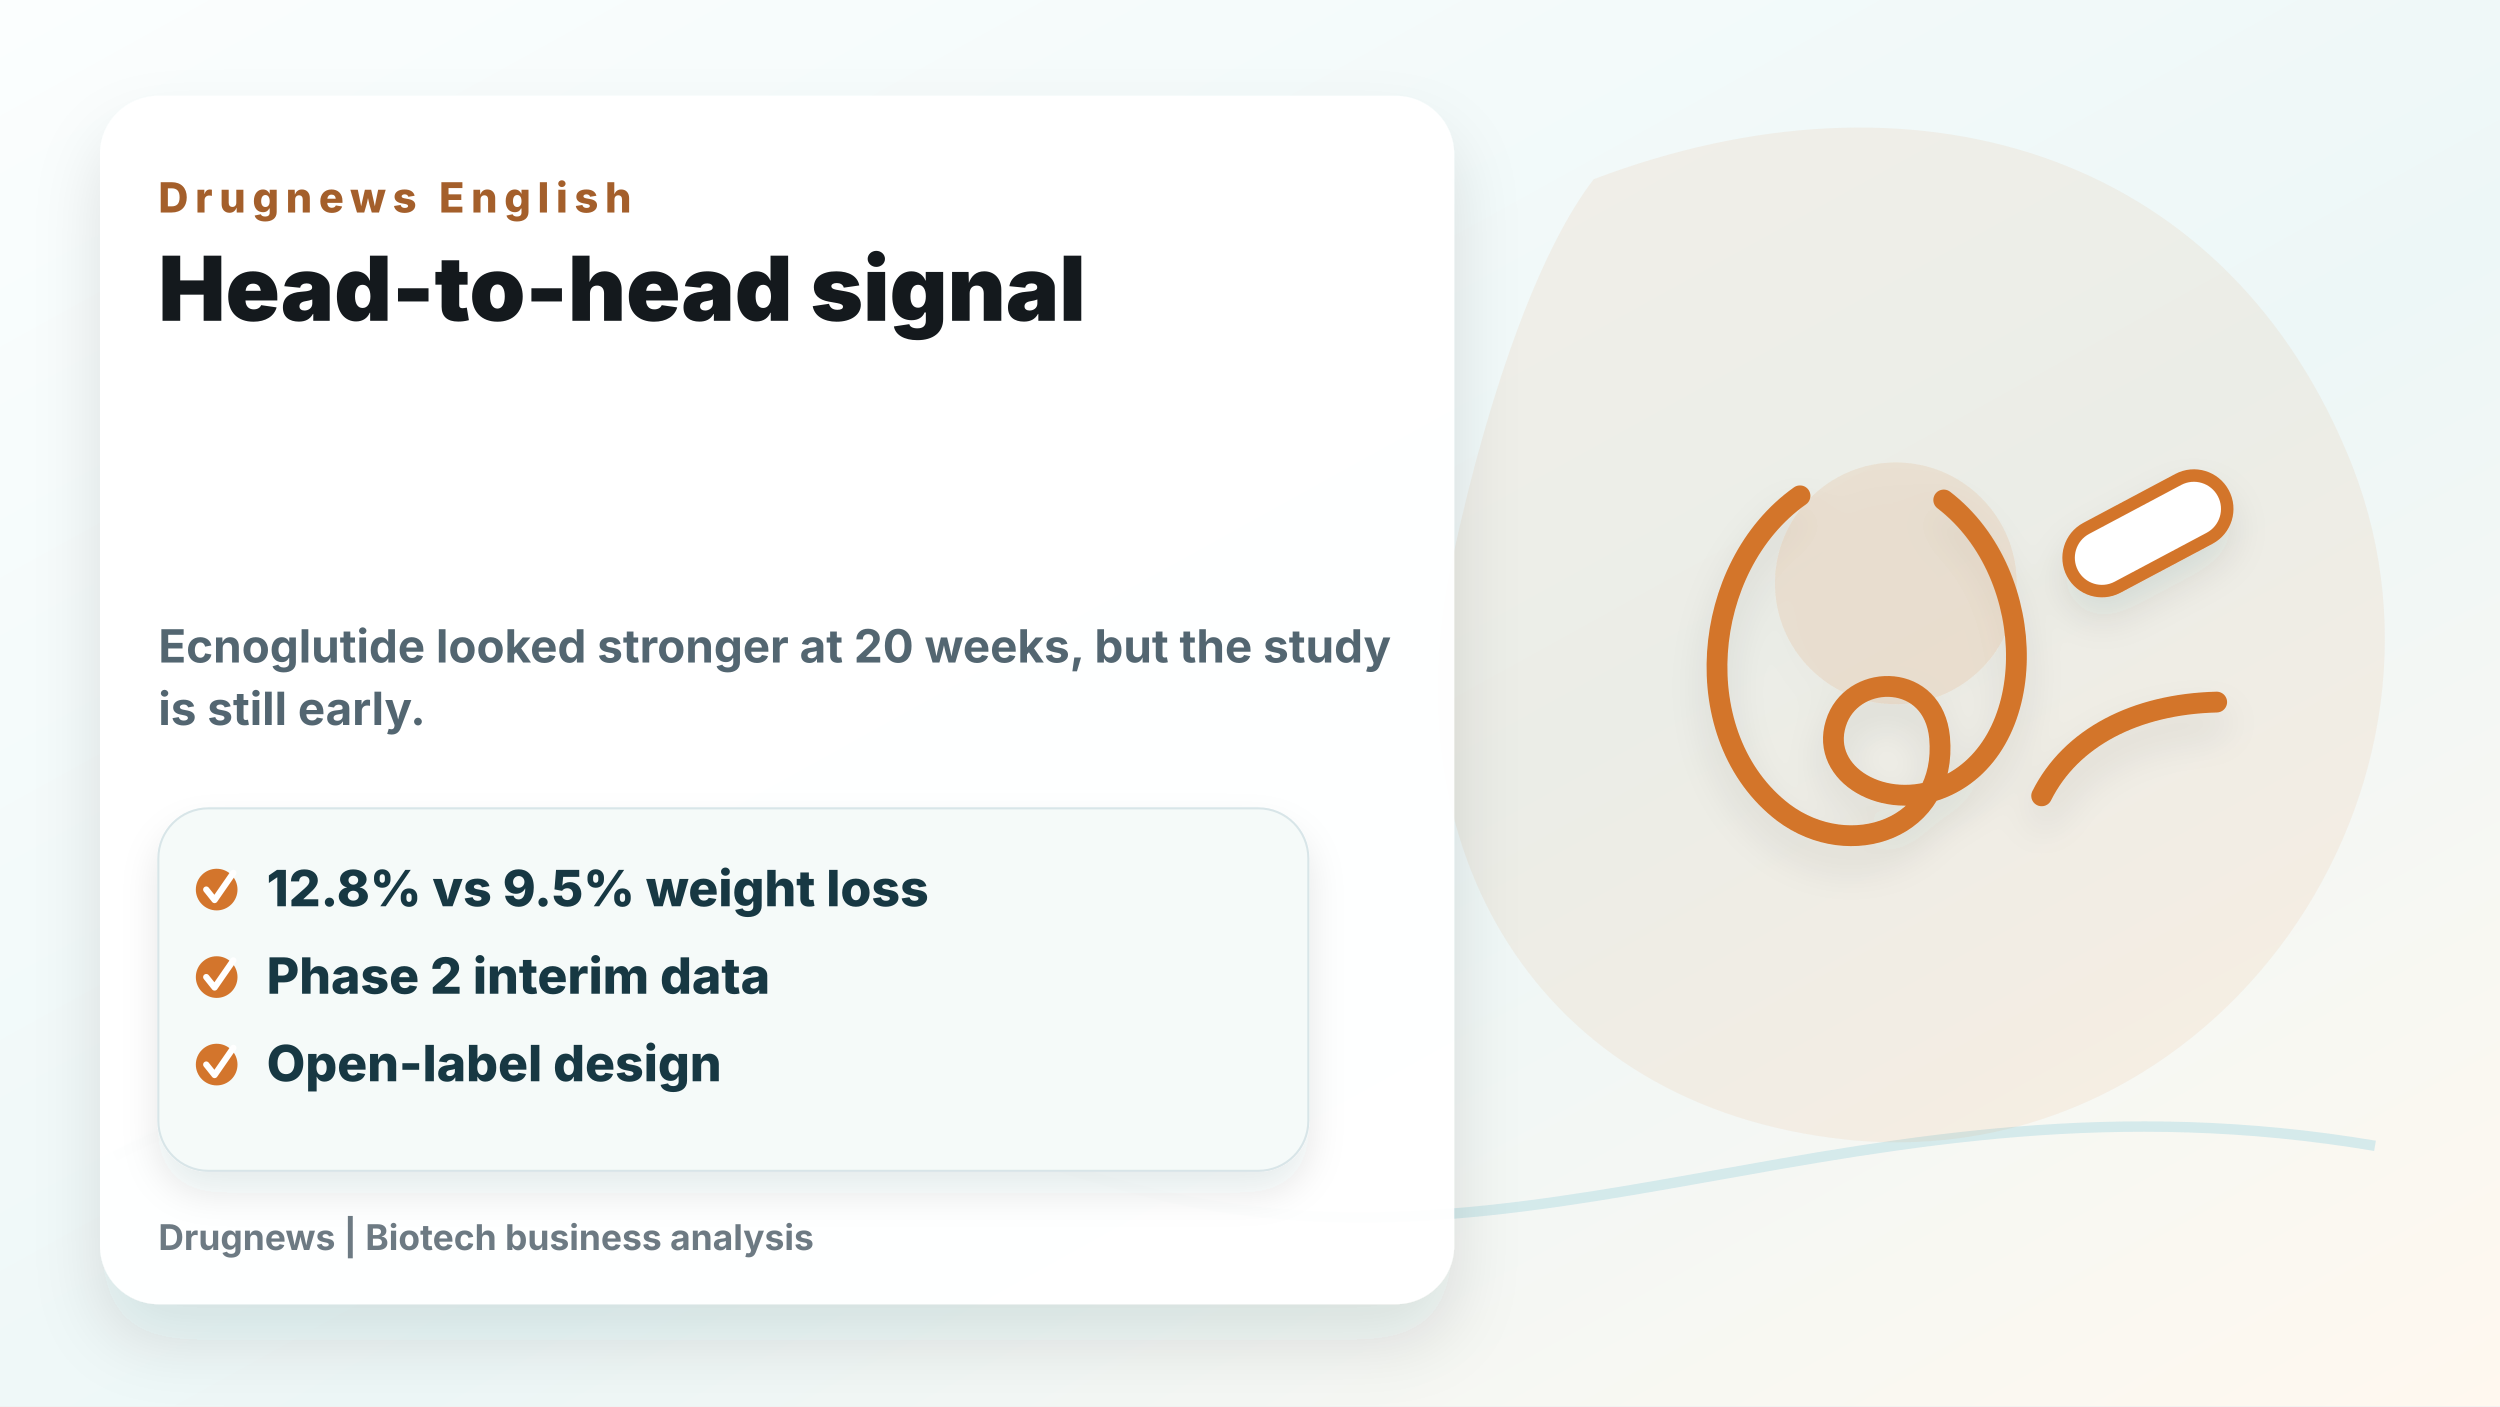
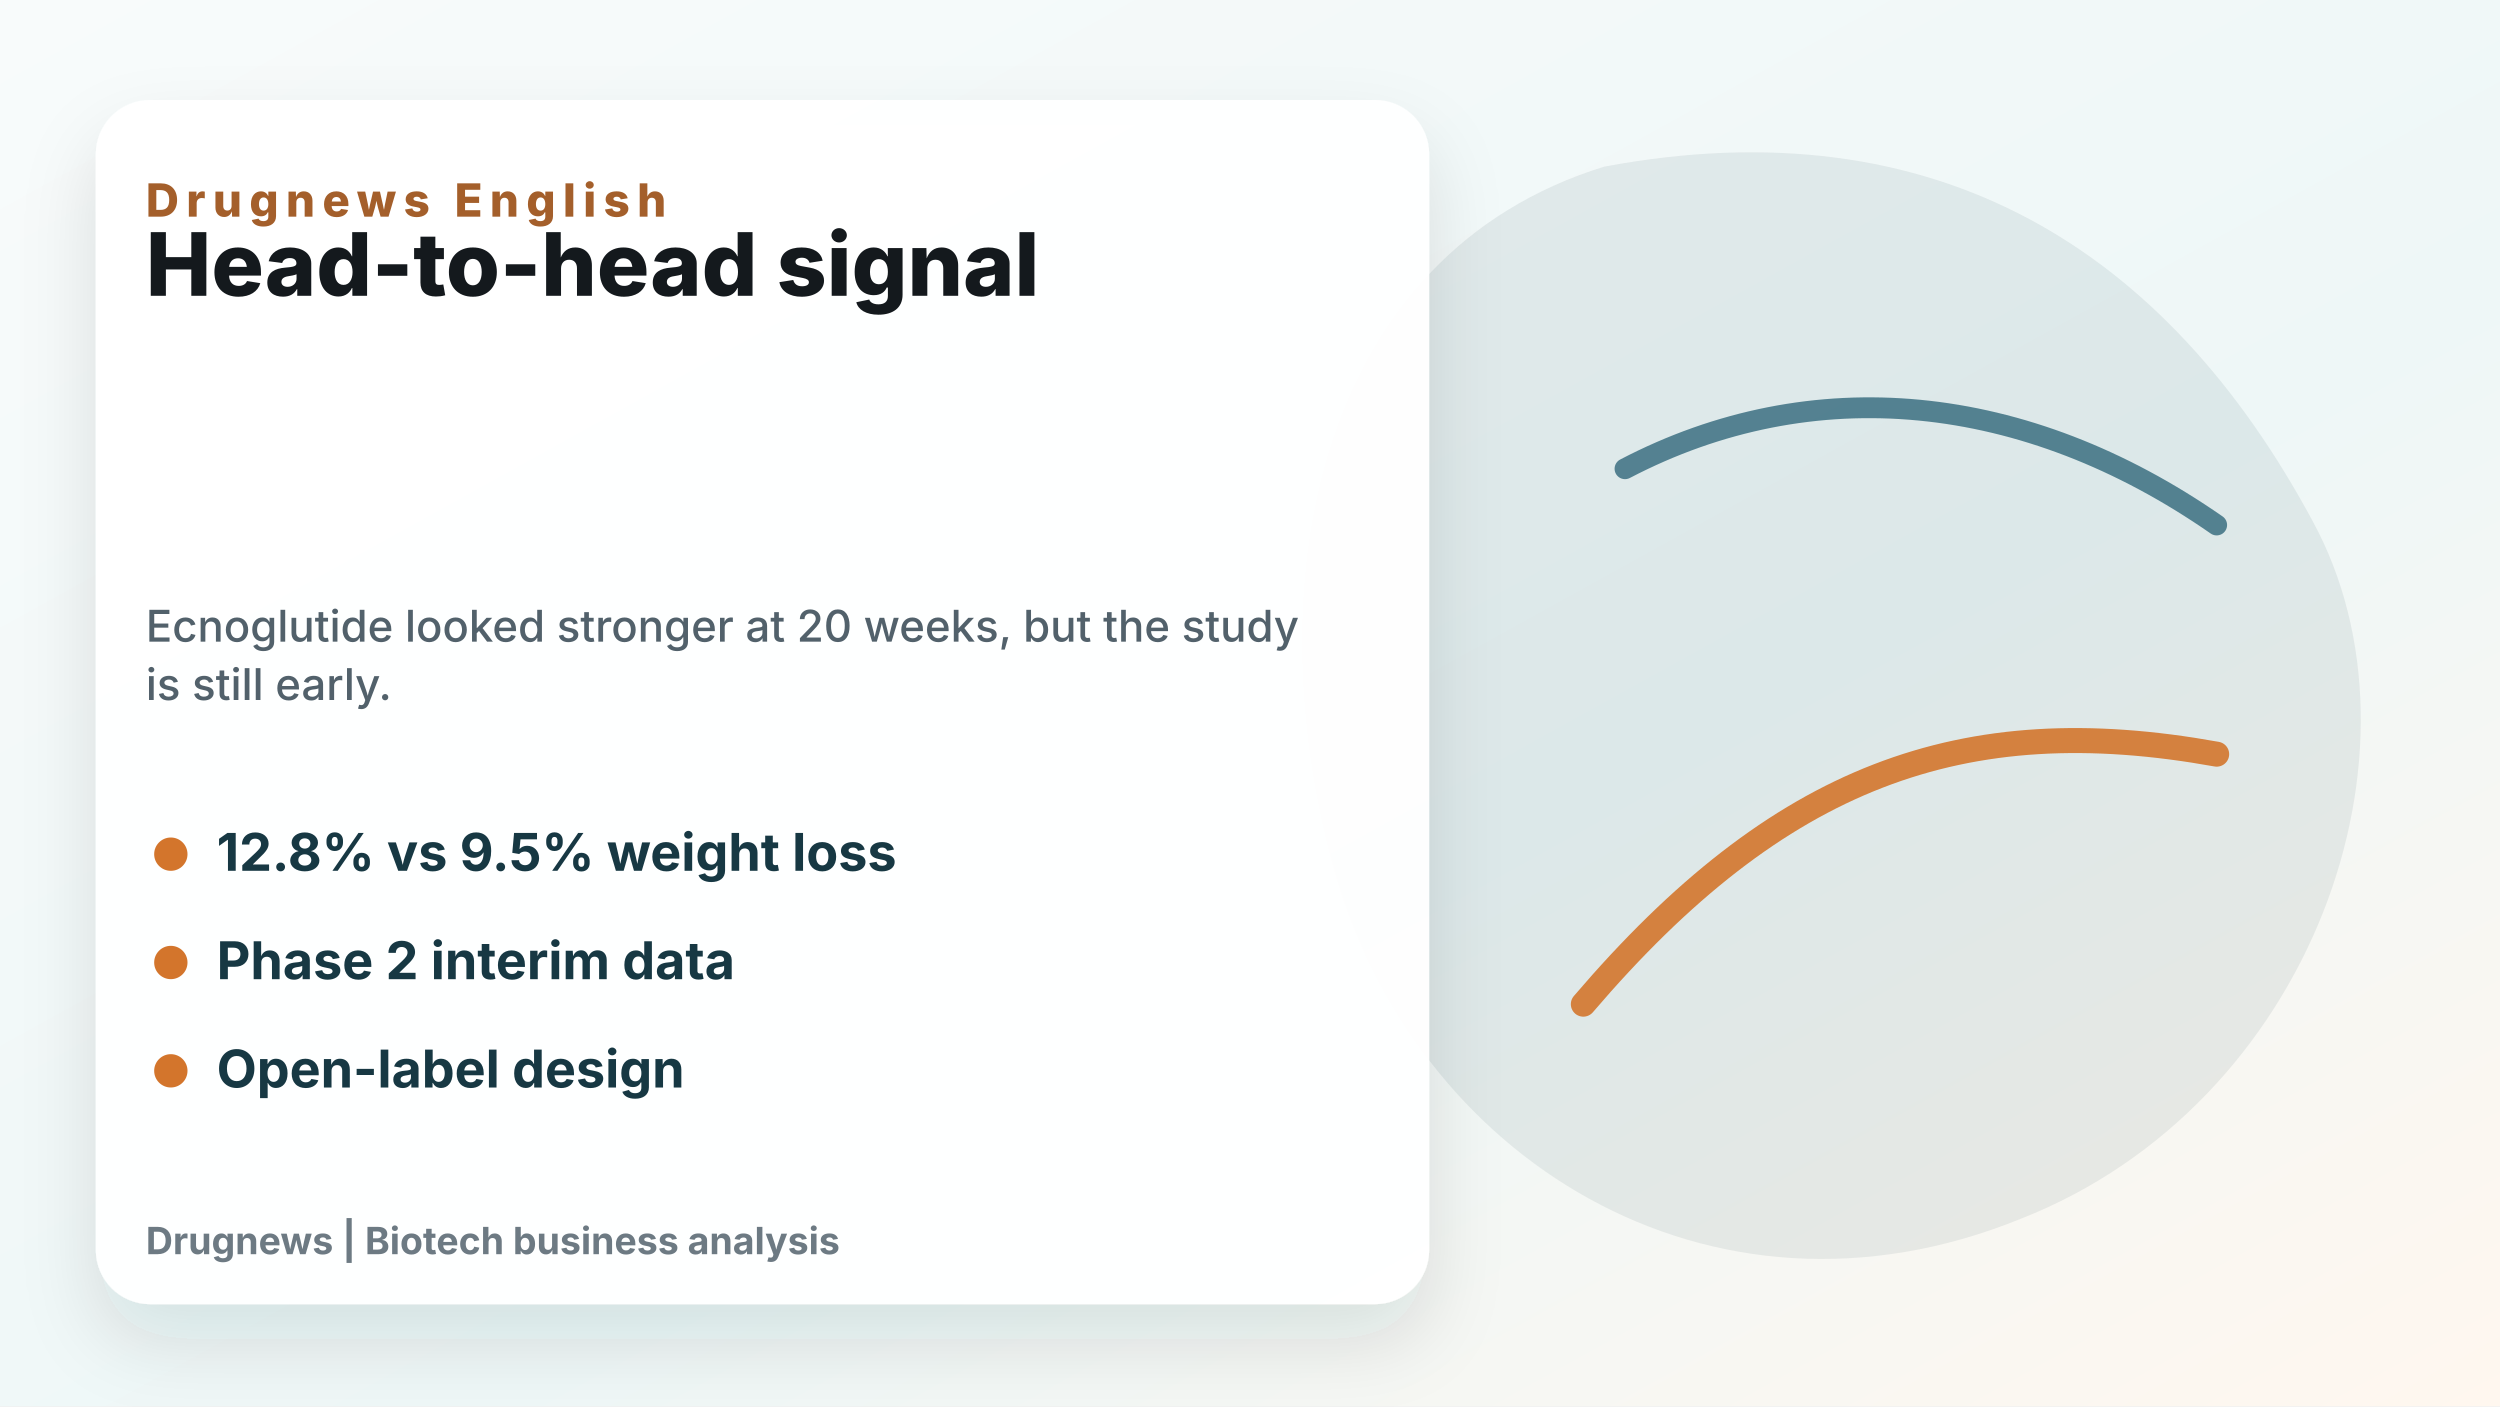
<svg xmlns="http://www.w3.org/2000/svg" width="1200" height="675" viewBox="0 0 1200 675" role="img" aria-label="Head-to-head signal">
  <defs>
    <linearGradient id="bg" x1="0" y1="0" x2="1" y2="1">
-       <stop offset="0%" stop-color="#fbfefe" />
-       <stop offset="58%" stop-color="#edf7f7" />
-       <stop offset="100%" stop-color="#fff8ef" />
+       <stop offset="0%" stop-color="#f8fbfb" />
+       <stop offset="60%" stop-color="#eef7f7" />
+       <stop offset="100%" stop-color="#fff7ef" />
    </linearGradient>
    <filter id="shadow" x="-20%" y="-20%" width="140%" height="140%">
-       <feDropShadow dx="0" dy="18" stdDeviation="16" flood-color="#12313c" flood-opacity="0.12" />
-     </filter>
-     <filter id="soft" x="-20%" y="-20%" width="140%" height="140%">
-       <feDropShadow dx="0" dy="10" stdDeviation="9" flood-color="#12313c" flood-opacity="0.10" />
+       <feDropShadow dx="0" dy="18" stdDeviation="18" flood-color="#12313c" flood-opacity="0.12" />
    </filter>
  </defs>
  <style>
-     .label{font:800 20px Inter,Arial,sans-serif;letter-spacing:.16em;text-transform:uppercase;fill:#a45f2b}
-     .title{font:850 43px Inter,Arial,sans-serif;fill:#14191d}
-     .subtitle{font:650 22px Inter,Arial,sans-serif;fill:#536671}
-     .point{font:800 24px Inter,Arial,sans-serif;fill:#173843}
-     .small{font:750 17px Inter,Arial,sans-serif;fill:#6d7a83}
+     .label{font:800 22px Inter,Arial,sans-serif;letter-spacing:.16em;text-transform:uppercase;fill:#a45f2b}
+     .title{font:800 42px Inter,Arial,sans-serif;fill:#14191d}
+     .subtitle{font:500 21px Inter,Arial,sans-serif;fill:#52616b}
+     .point{font:750 25px Inter,Arial,sans-serif;fill:#173843}
+     .small{font:700 18px Inter,Arial,sans-serif;fill:#6d7a83}
  </style>
  <rect width="1200" height="675" fill="url(#bg)" />
-   <path d="M55 555 C237 464 382 524 535 568 C734 626 891 508 1140 550" fill="none" stroke="#cfe7ea" stroke-width="5" opacity=".85" />
-   <path d="M765 86 C918 28 1065 72 1126 216 C1195 376 1064 566 886 547 C736 531 667 405 697 269 C716 181 741 117 765 86Z" fill="#d3752c" opacity=".08" />
+   <path d="M770 80 C930 50 1040 120 1110 250 C1170 360 1110 530 970 585 C820 646 678 555 640 416 C602 276 634 122 770 80Z" fill="#12313c" opacity="0.08" />
+   <path d="M760 482 C854 372 942 340 1064 362" fill="none" stroke="#d3752c" stroke-width="12" stroke-linecap="round" opacity=".9" />
+   <path d="M780 225 C870 178 972 188 1064 252" fill="none" stroke="#265f73" stroke-width="10" stroke-linecap="round" opacity=".75" />
  <g filter="url(#shadow)">
-     <rect x="48" y="46" width="650" height="580" rx="28" fill="#fff" opacity=".96" />
+     <rect x="46" y="48" width="640" height="578" rx="26" fill="#fff" opacity=".95" />
  </g>
-   <text x="76" y="102" class="label">Drugnews English</text>
-   <text x="76" y="154" class="title" text-anchor="start">Head-to-head signal</text>
-   <text x="76" y="318" class="subtitle" text-anchor="start">Ecnoglutide looked stronger at 20 weeks, but the study</text>
-   <text x="76" y="348" class="subtitle" text-anchor="start">is still early.</text>
-   <g filter="url(#soft)">
-     <rect x="76" y="388" width="552" height="174" rx="24" fill="#f5faf9" stroke="#d8e5e8" />
+   <text x="70" y="104" class="label">Drugnews English</text>
+   <text x="70" y="142" class="title">Head-to-head signal</text>
+   <text x="70" y="308" class="subtitle">Ecnoglutide looked stronger at 20 weeks, but the study</text>
+   <text x="70" y="336" class="subtitle">is still early.</text>
+   <g>
+     <circle cx="82" cy="410" r="8" fill="#d3752c" />
+     <text x="104" y="418" class="point">12.8% vs 9.5% weight loss</text>
  </g>
  <g>
-     <circle cx="104" cy="427" r="10" fill="#d3752c" />
-     <path d="M99 427 l4 5 l9 -13" fill="none" stroke="#fff" stroke-width="3" stroke-linecap="round" stroke-linejoin="round" />
-     <text x="128" y="435" class="point">12.8% vs 9.5% weight loss</text>
+     <circle cx="82" cy="462" r="8" fill="#d3752c" />
+     <text x="104" y="470" class="point">Phase 2 interim data</text>
  </g>
  <g>
-     <circle cx="104" cy="469" r="10" fill="#d3752c" />
-     <path d="M99 469 l4 5 l9 -13" fill="none" stroke="#fff" stroke-width="3" stroke-linecap="round" stroke-linejoin="round" />
-     <text x="128" y="477" class="point">Phase 2 interim data</text>
+     <circle cx="82" cy="514" r="8" fill="#d3752c" />
+     <text x="104" y="522" class="point">Open-label design</text>
  </g>
-   <g>
-     <circle cx="104" cy="511" r="10" fill="#d3752c" />
-     <path d="M99 511 l4 5 l9 -13" fill="none" stroke="#fff" stroke-width="3" stroke-linecap="round" stroke-linejoin="round" />
-     <text x="128" y="519" class="point">Open-label design</text>
-   </g>
-   <text x="76" y="600" class="small">Drugnews | Biotech business analysis</text>
-   <g filter="url(#soft)">
-     <g transform="translate(770 184) scale(1)">
-       <path d="M94 54 c-48 34-55 116-8 152 c32 24 79 8 75-36 c-3-31-40-31-49-9 c-10 25 20 44 48 34 c50-18 50-103 3-139" fill="none" stroke="#d3752c" stroke-width="10" stroke-linecap="round" />
-       <circle cx="140" cy="96" r="58" fill="#d3752c" opacity=".12" />
-       <path d="M210 198 c14-28 45-44 84-45" stroke="#d3752c" stroke-width="10" stroke-linecap="round" fill="none" />
-       <rect x="220" y="56" width="82" height="32" rx="16" fill="#fff" stroke="#d3752c" stroke-width="6" transform="rotate(-28 261 72)" />
-     </g>
-   </g>
+   <text x="70" y="602" class="small">Drugnews | Biotech business analysis</text>
</svg>
